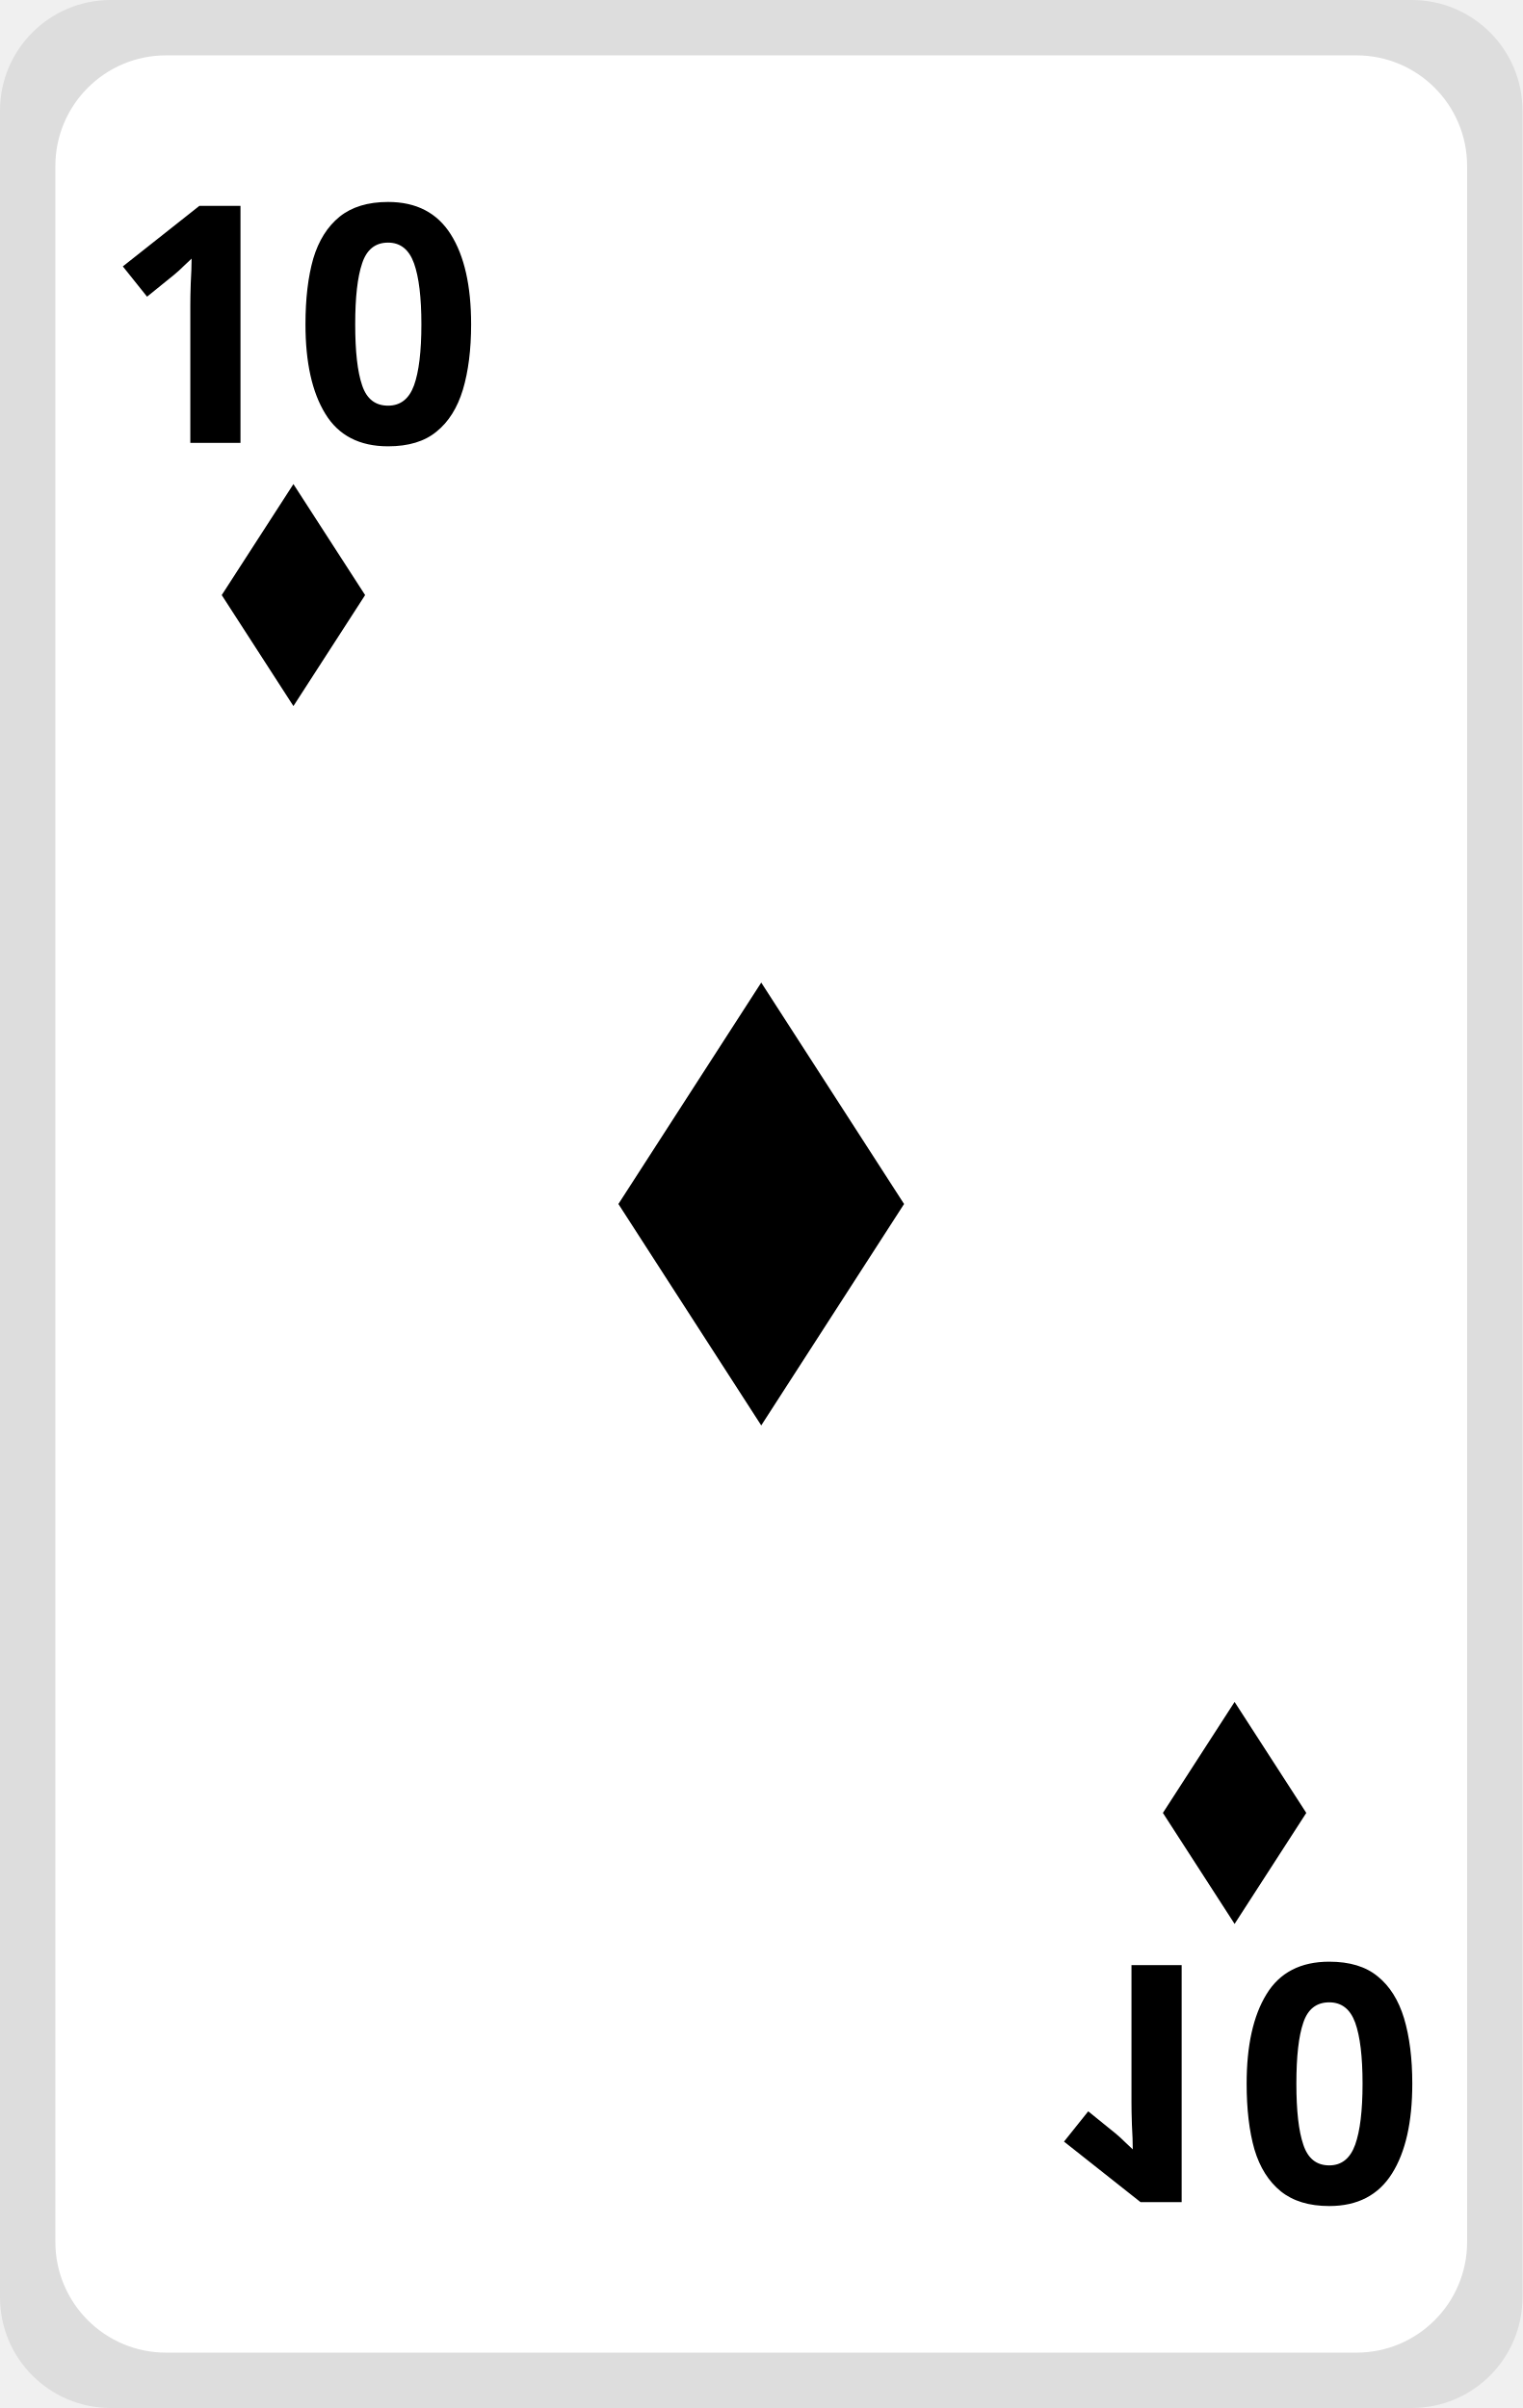
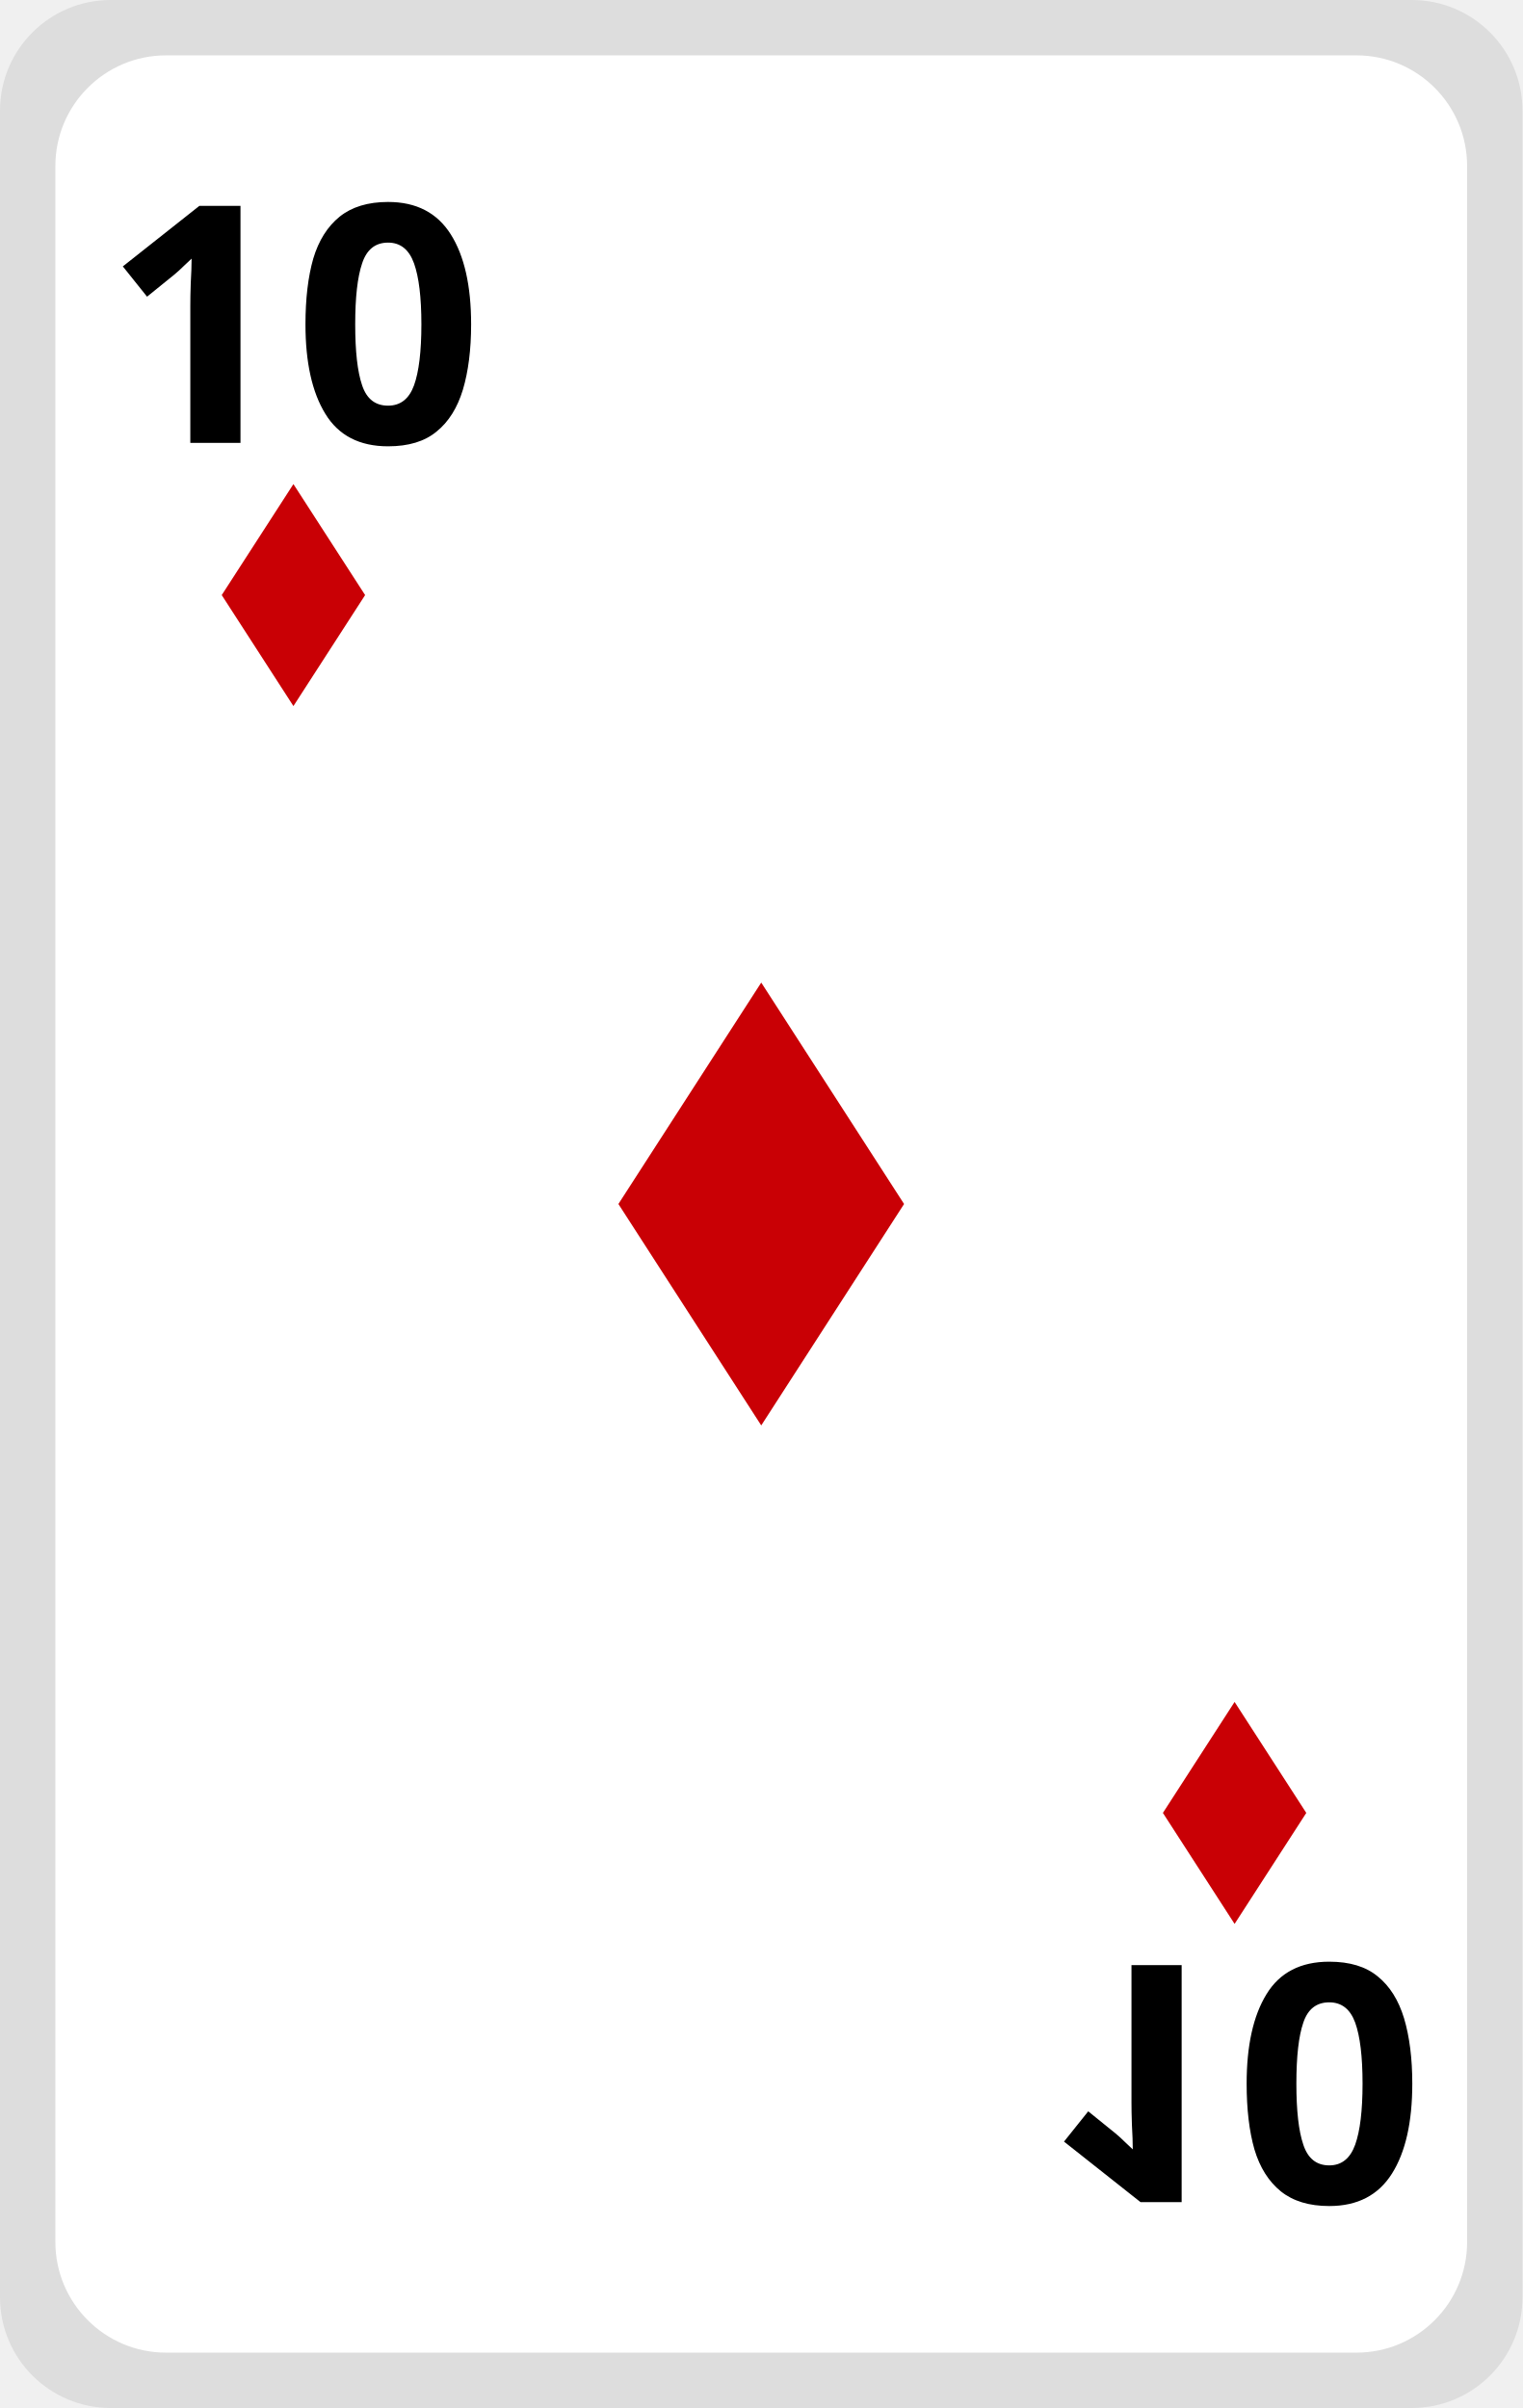
<svg xmlns="http://www.w3.org/2000/svg" id="Ebene_1" data-name="Ebene 1" viewBox="0 0 55 87">
  <defs>
    <style>.cls-1{fill:#ddd;}.cls-2{fill:#fff;}.cls-3{isolation:isolate;font-size:12px;font-family:RobotoSlab-Black,
-             Roboto Slab;font-weight:800;}.cls-4{fill:#c90005;}
+             Roboto Slab;font-weight:800;}.red{fill:#c90005;}
        </style>
  </defs>
  <rect class="cls-1" width="55" height="87" rx="4" />
  <rect class="cls-2" x="2" y="2" width="51" height="83" rx="4" />
  <g id="text">
    <text class="cls-3" x="10.6" y="16" text-anchor="middle">10</text>
    <text class="cls-3" x="44.6" y="-71" text-anchor="middle" transform="scale(1,-1)">10</text>
  </g>
  <polygon class="red" points="27.5 51.5 22.34 43.5 27.5 35.5 32.66 43.5 27.5 51.5" />
  <polygon class="red" points="44.6 69.51 42.01 65.5 44.6 61.49 47.19 65.5 44.6 69.51" />
  <polygon class="red" points="10.6 25.51 8.01 21.5 10.6 17.49 13.19 21.5 10.6 25.51" />
</svg>
